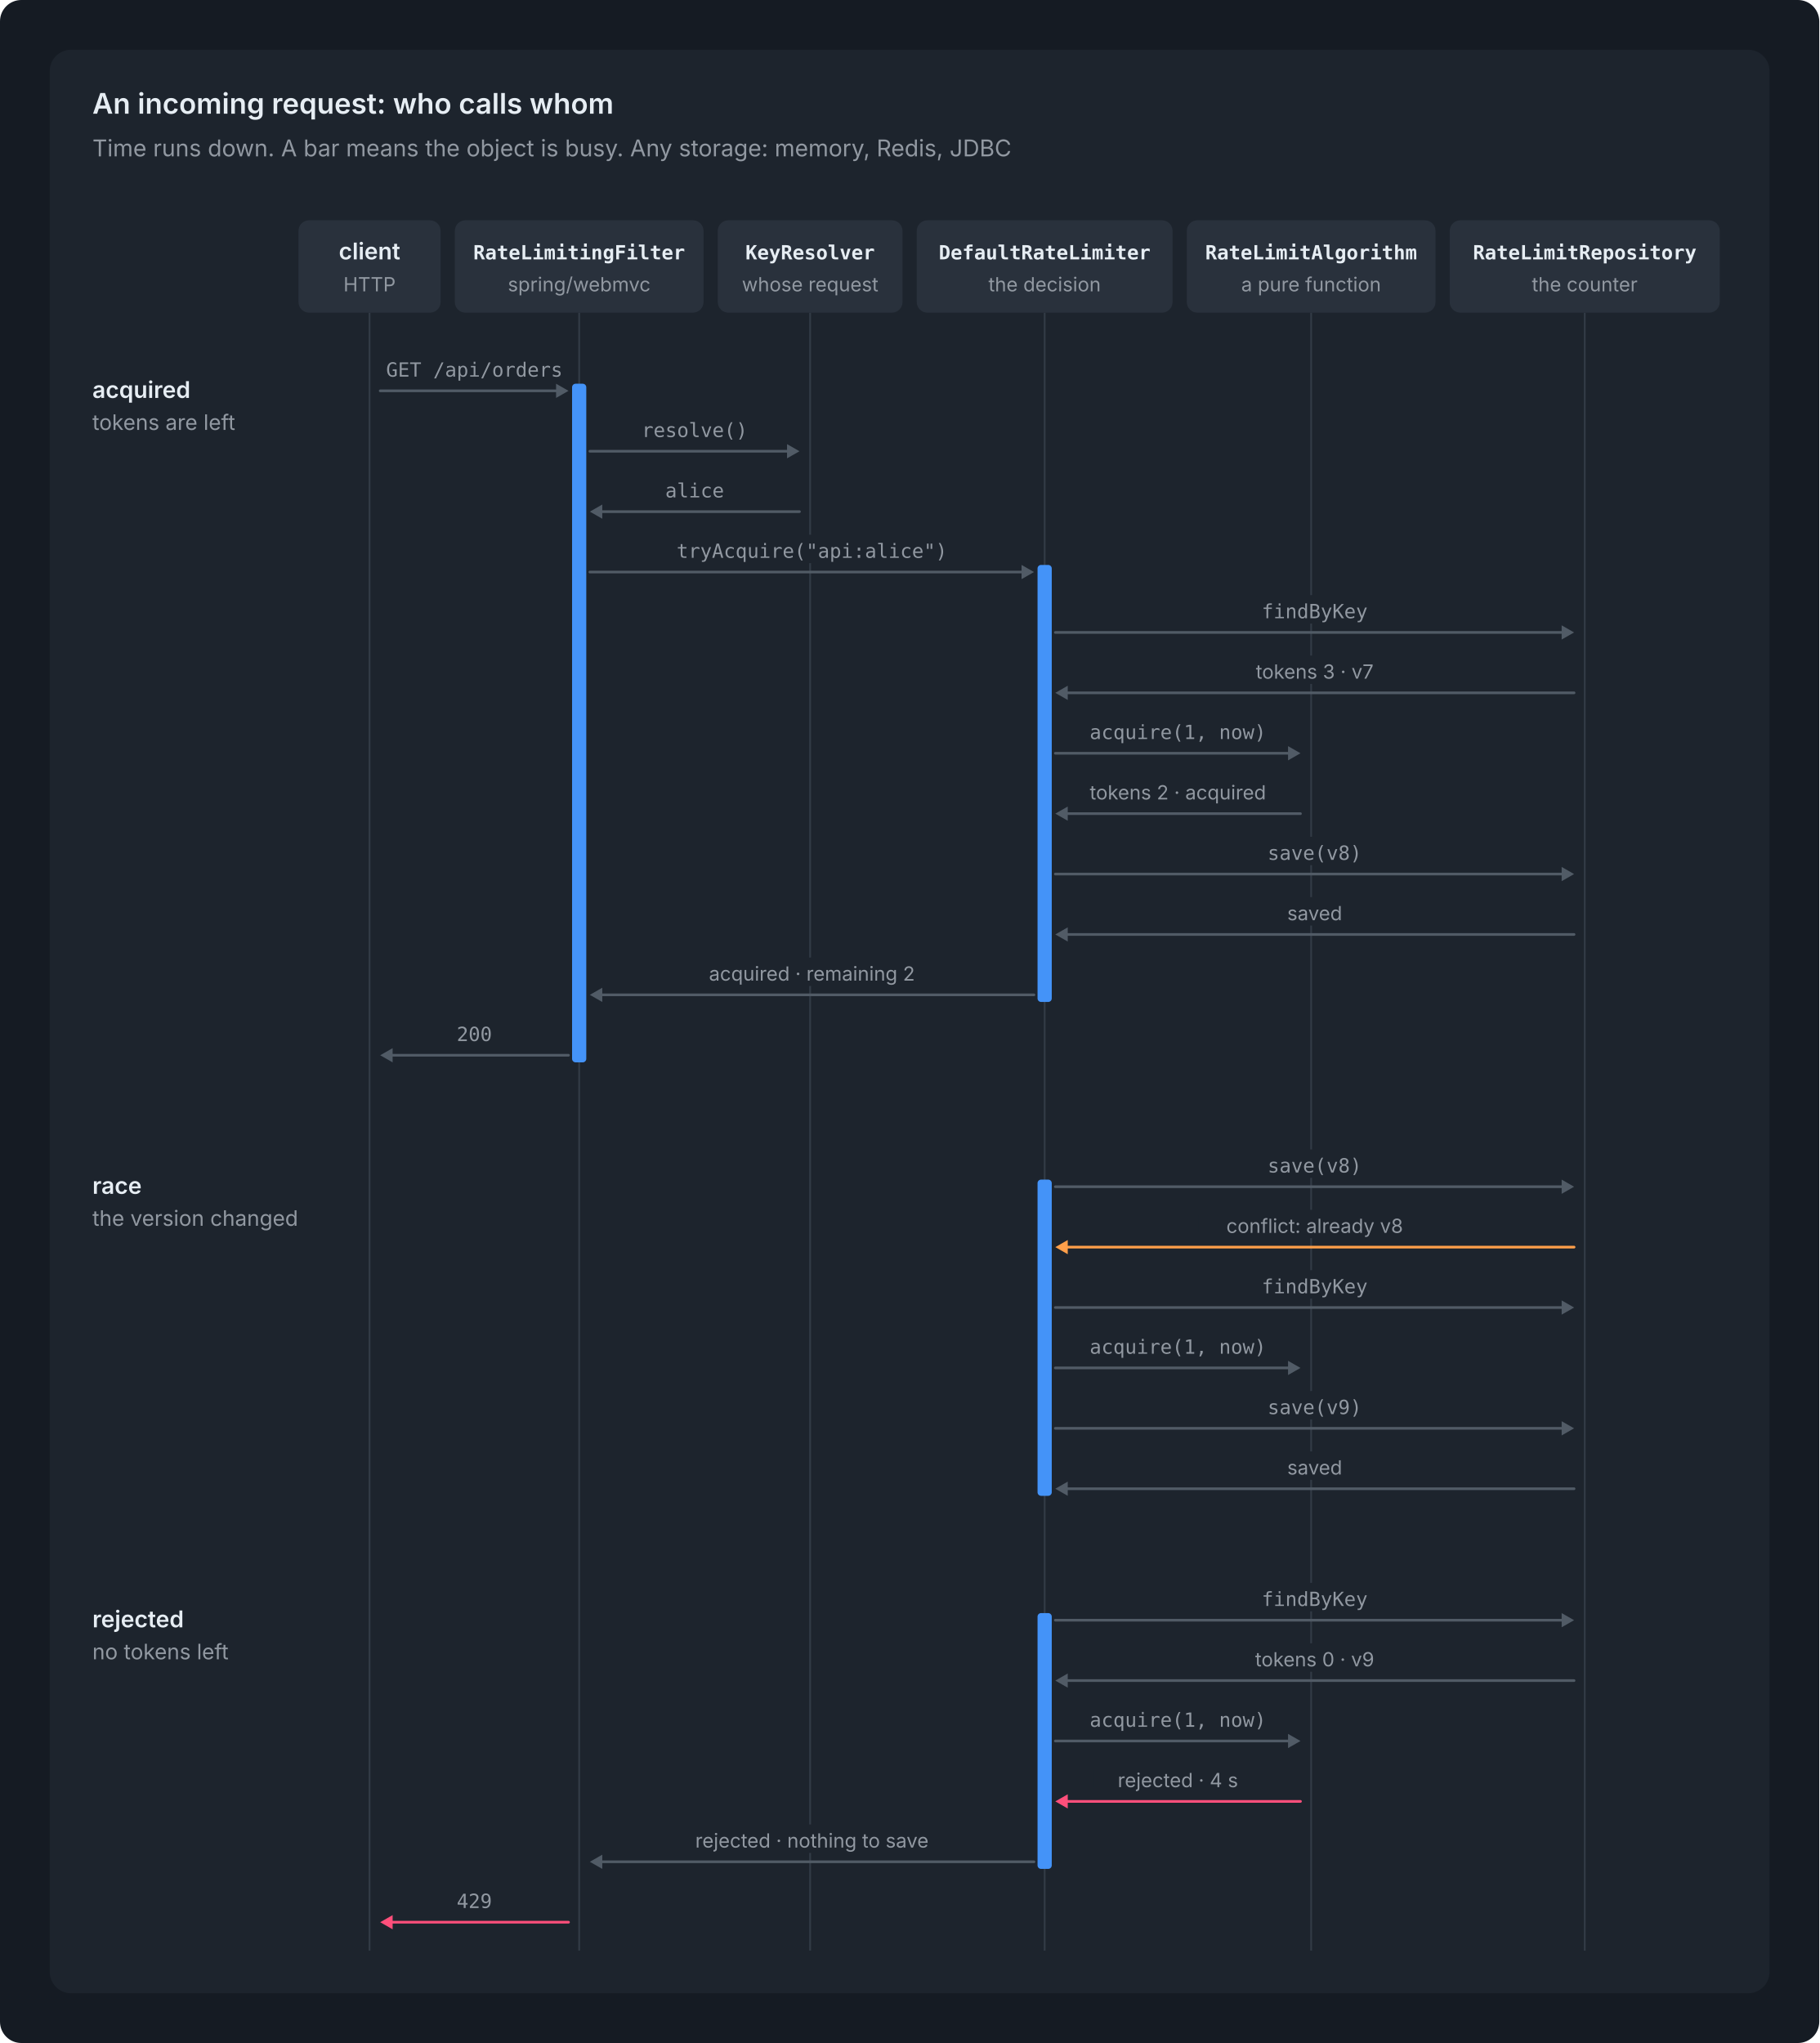
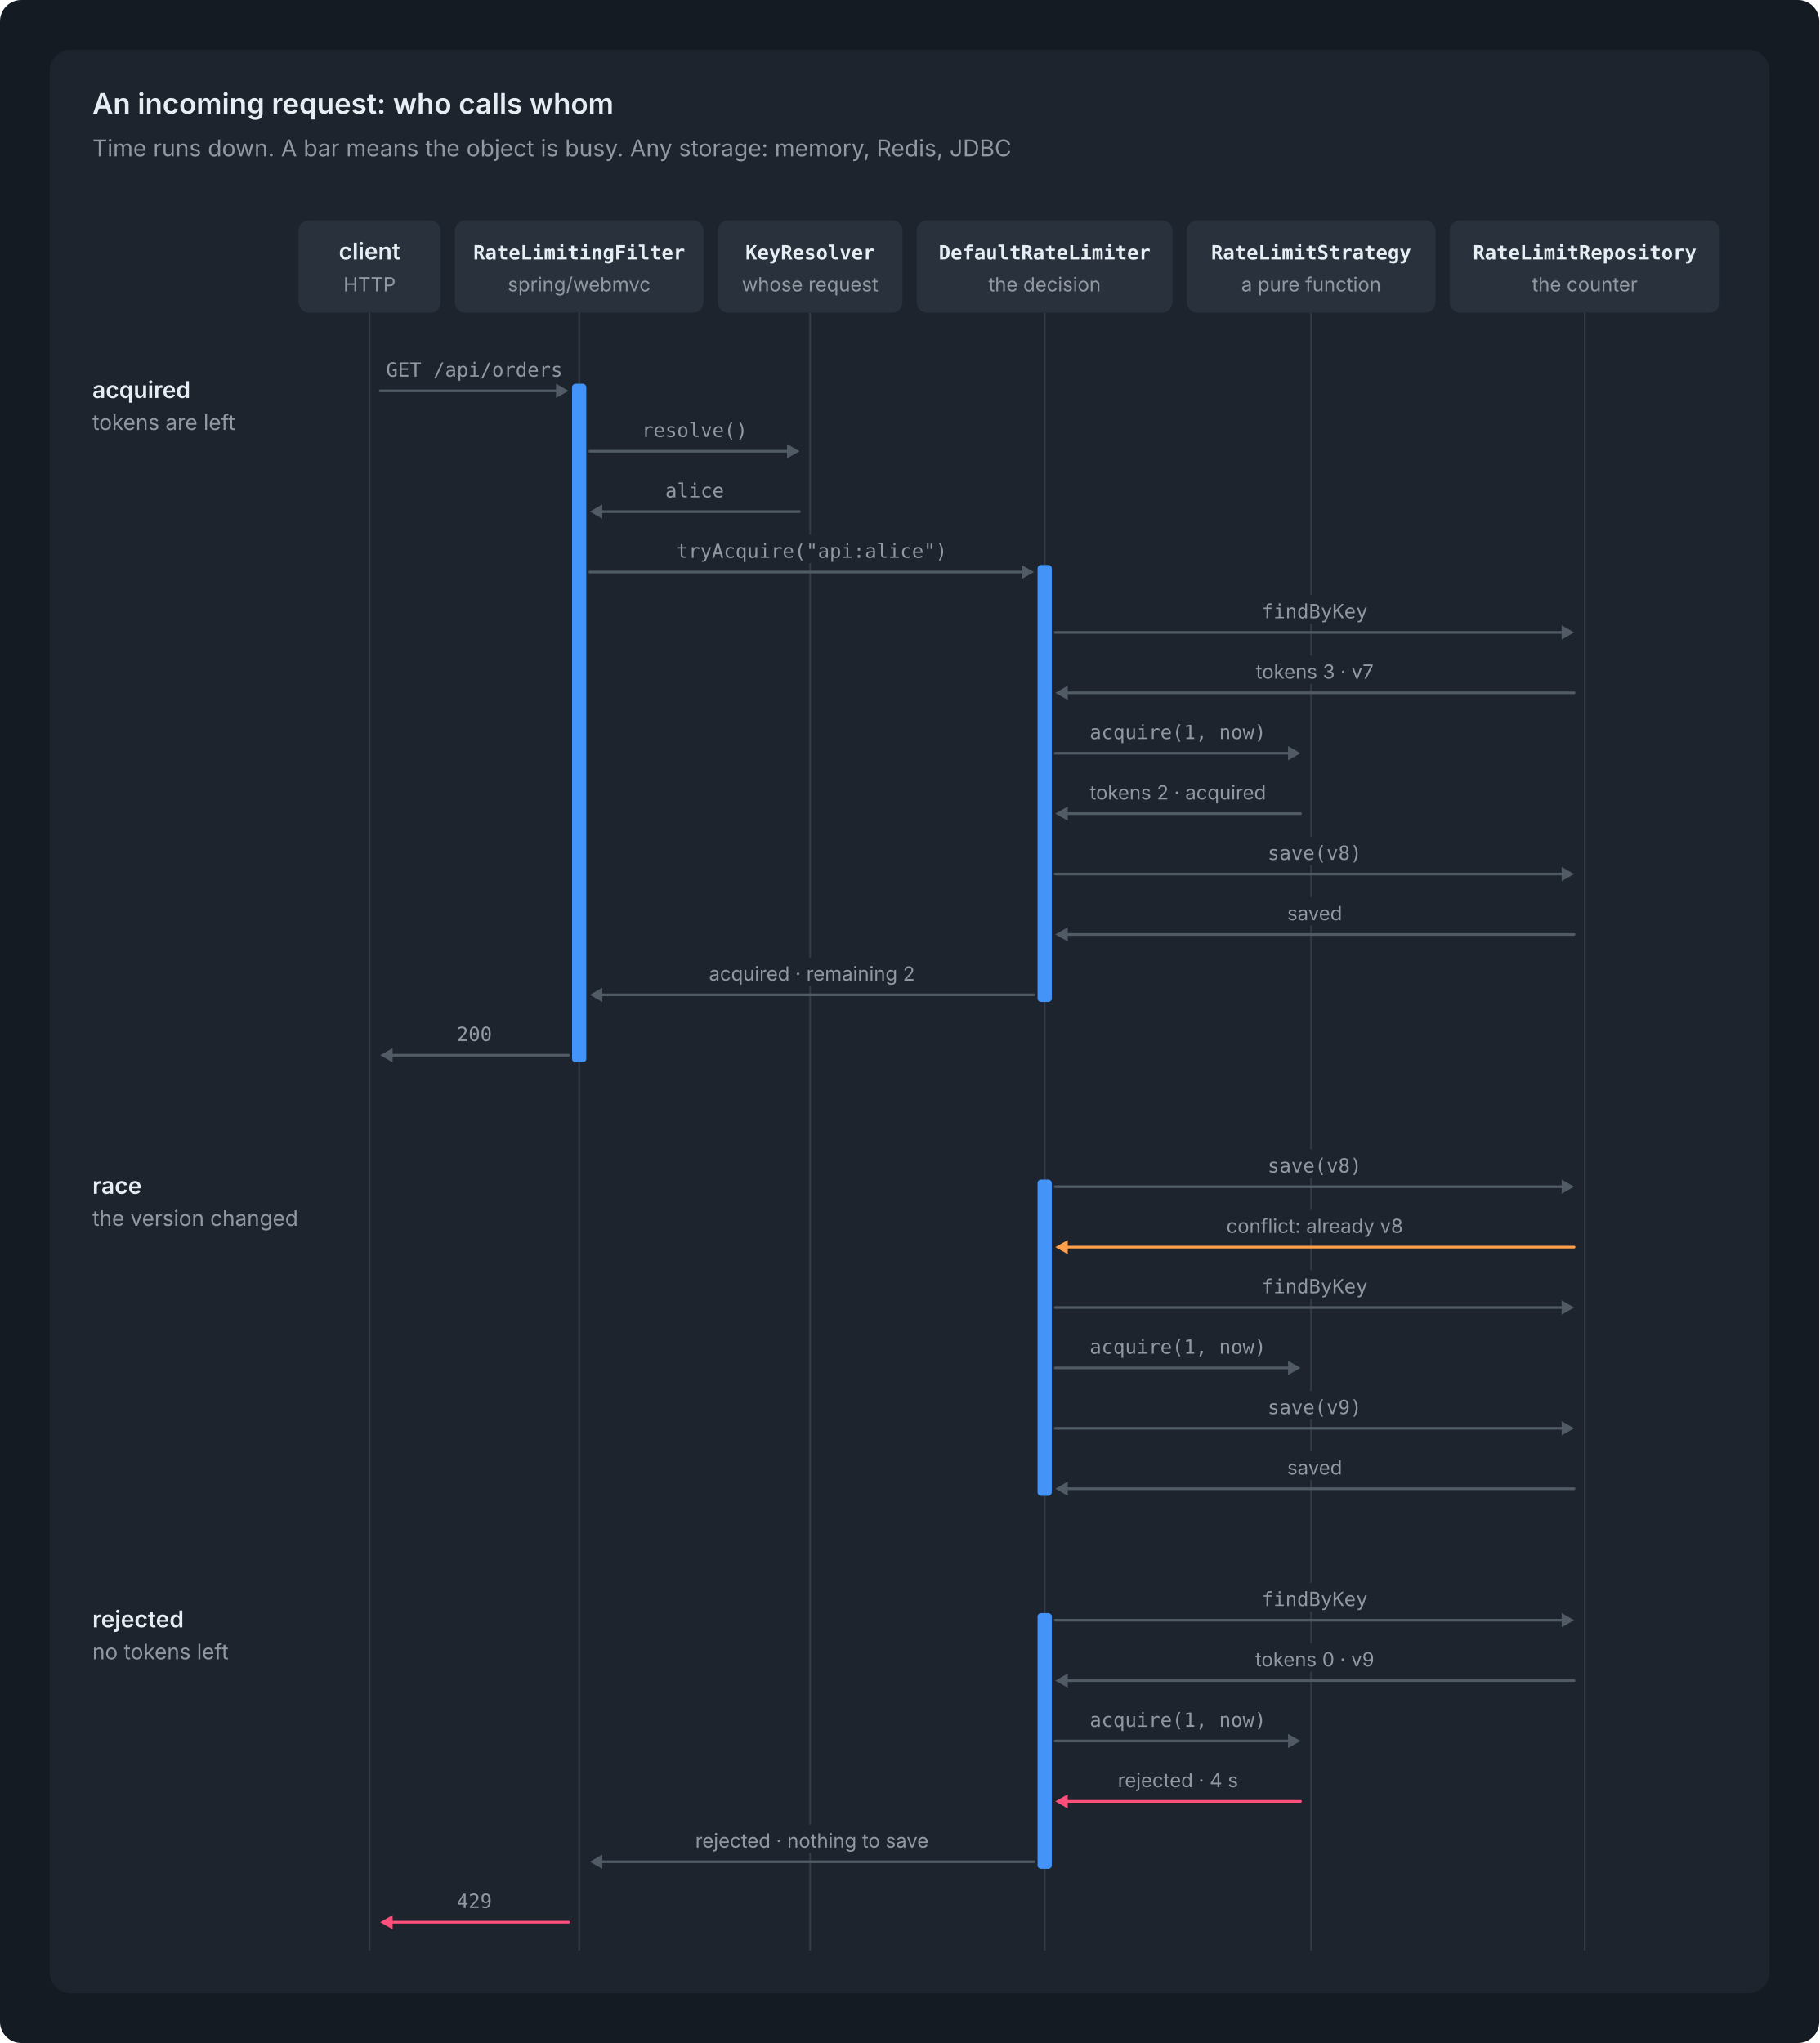
<svg xmlns="http://www.w3.org/2000/svg" viewBox="0 0 1024 1150" width="1024" height="1150" role="img">
  <rect width="1024" height="1150" rx="12" fill="#151B23" />
  <g transform="translate(12,12)">
    <rect x="16" y="16" width="968" height="1094" rx="12" fill="#1D242D" />
    <rect x="879.5" y="164" width="1" height="922" fill="#323B46" />
    <rect x="725.5" y="164" width="1" height="922" fill="#323B46" />
    <rect x="575.5" y="164" width="1" height="922" fill="#323B46" />
    <rect x="443.5" y="164" width="1" height="922" fill="#323B46" />
    <rect x="313.5" y="164" width="1" height="922" fill="#323B46" />
    <rect x="195.5" y="164" width="1" height="922" fill="#323B46" />
    <text x="40.0" y="52.0" font-family="-apple-system, BlinkMacSystemFont, 'Segoe UI', Inter, Helvetica, Arial, sans-serif" font-size="16" font-weight="600" fill="#E6EDF3" text-anchor="start">An incoming request: who calls whom</text>
    <text x="40.0" y="76.0" font-family="-apple-system, BlinkMacSystemFont, 'Segoe UI', Inter, Helvetica, Arial, sans-serif" font-size="13" font-weight="400" fill="#9198A1" text-anchor="start">Time runs down. A bar means the object is busy. Any storage: memory, Redis, JDBC</text>
    <rect x="156.0" y="112.0" width="80.0" height="52.0" rx="6" fill="#29313C" />
    <text x="196.0" y="134.0" font-family="-apple-system, BlinkMacSystemFont, 'Segoe UI', Inter, Helvetica, Arial, sans-serif" font-size="13" font-weight="600" fill="#E6EDF3" text-anchor="middle">client</text>
    <text x="196.0" y="152.0" font-family="-apple-system, BlinkMacSystemFont, 'Segoe UI', Inter, Helvetica, Arial, sans-serif" font-size="11" font-weight="400" fill="#9198A1" text-anchor="middle">HTTP</text>
    <rect x="244.0" y="112.0" width="140.0" height="52.0" rx="6" fill="#29313C" />
    <text x="314.0" y="134.0" font-family="ui-monospace, SFMono-Regular, 'SF Mono', Menlo, Consolas, monospace" font-size="11" font-weight="600" fill="#E6EDF3" text-anchor="middle">RateLimitingFilter</text>
    <text x="314.0" y="152.0" font-family="-apple-system, BlinkMacSystemFont, 'Segoe UI', Inter, Helvetica, Arial, sans-serif" font-size="11" font-weight="400" fill="#9198A1" text-anchor="middle">spring/webmvc</text>
    <rect x="392.0" y="112.0" width="104.0" height="52.0" rx="6" fill="#29313C" />
    <text x="444.0" y="134.0" font-family="ui-monospace, SFMono-Regular, 'SF Mono', Menlo, Consolas, monospace" font-size="11" font-weight="600" fill="#E6EDF3" text-anchor="middle">KeyResolver</text>
    <text x="444.0" y="152.0" font-family="-apple-system, BlinkMacSystemFont, 'Segoe UI', Inter, Helvetica, Arial, sans-serif" font-size="11" font-weight="400" fill="#9198A1" text-anchor="middle">whose request</text>
    <rect x="504.0" y="112.0" width="144.0" height="52.0" rx="6" fill="#29313C" />
    <text x="576.0" y="134.0" font-family="ui-monospace, SFMono-Regular, 'SF Mono', Menlo, Consolas, monospace" font-size="11" font-weight="600" fill="#E6EDF3" text-anchor="middle">DefaultRateLimiter</text>
    <text x="576.0" y="152.0" font-family="-apple-system, BlinkMacSystemFont, 'Segoe UI', Inter, Helvetica, Arial, sans-serif" font-size="11" font-weight="400" fill="#9198A1" text-anchor="middle">the decision</text>
    <rect x="656.0" y="112.0" width="140.0" height="52.0" rx="6" fill="#29313C" />
-     <text x="726.0" y="134.0" font-family="ui-monospace, SFMono-Regular, 'SF Mono', Menlo, Consolas, monospace" font-size="11" font-weight="600" fill="#E6EDF3" text-anchor="middle">RateLimitAlgorithm</text>
+     <text x="726.0" y="134.0" font-family="ui-monospace, SFMono-Regular, 'SF Mono', Menlo, Consolas, monospace" font-size="11" font-weight="600" fill="#E6EDF3" text-anchor="middle">RateLimitStrategy</text>
    <text x="726.0" y="152.0" font-family="-apple-system, BlinkMacSystemFont, 'Segoe UI', Inter, Helvetica, Arial, sans-serif" font-size="11" font-weight="400" fill="#9198A1" text-anchor="middle">a pure function</text>
    <rect x="804.0" y="112.0" width="152.0" height="52.0" rx="6" fill="#29313C" />
    <text x="880.0" y="134.0" font-family="ui-monospace, SFMono-Regular, 'SF Mono', Menlo, Consolas, monospace" font-size="11" font-weight="600" fill="#E6EDF3" text-anchor="middle">RateLimitRepository</text>
    <text x="880.0" y="152.0" font-family="-apple-system, BlinkMacSystemFont, 'Segoe UI', Inter, Helvetica, Arial, sans-serif" font-size="11" font-weight="400" fill="#9198A1" text-anchor="middle">the counter</text>
    <text x="40.0" y="212.0" font-family="-apple-system, BlinkMacSystemFont, 'Segoe UI', Inter, Helvetica, Arial, sans-serif" font-size="13" font-weight="600" fill="#E6EDF3" text-anchor="start">acquired</text>
    <text x="40.0" y="230.0" font-family="-apple-system, BlinkMacSystemFont, 'Segoe UI', Inter, Helvetica, Arial, sans-serif" font-size="12" font-weight="400" fill="#9198A1" text-anchor="start">tokens are left</text>
    <rect x="310.0" y="204.0" width="8.0" height="382.0" rx="2" fill="#4493F8" />
    <rect x="572.0" y="306.0" width="8.0" height="246.0" rx="2" fill="#4493F8" />
    <path d="M202.0,208 L302.0,208" stroke="#515B66" stroke-width="1.5" fill="none" stroke-linecap="round" stroke-linejoin="round" />
    <path d="M308.0,208 L301.0,204 L301.0,212 Z" fill="#515B66" />
    <rect x="201.5" y="187.0" width="107.0" height="16.0" rx="3" fill="#1D242D" />
    <text x="255.0" y="200.0" font-family="ui-monospace, SFMono-Regular, 'SF Mono', Menlo, Consolas, monospace" font-size="11" font-weight="400" fill="#9198A1" text-anchor="middle">GET /api/orders</text>
    <path d="M320.0,242 L432.0,242" stroke="#515B66" stroke-width="1.5" fill="none" stroke-linecap="round" stroke-linejoin="round" />
    <path d="M438.0,242 L431.0,238 L431.0,246 Z" fill="#515B66" />
    <rect x="345.3" y="221.0" width="67.4" height="16.0" rx="3" fill="#1D242D" />
    <text x="379.0" y="234.0" font-family="ui-monospace, SFMono-Regular, 'SF Mono', Menlo, Consolas, monospace" font-size="11" font-weight="400" fill="#9198A1" text-anchor="middle">resolve()</text>
    <path d="M438.0,276 L326.0,276" stroke="#515B66" stroke-width="1.5" fill="none" stroke-linecap="round" stroke-linejoin="round" />
    <path d="M320.0,276 L327.0,272 L327.0,280 Z" fill="#515B66" />
    <rect x="358.5" y="255.0" width="41.0" height="16.0" rx="3" fill="#1D242D" />
    <text x="379.0" y="268.0" font-family="ui-monospace, SFMono-Regular, 'SF Mono', Menlo, Consolas, monospace" font-size="11" font-weight="400" fill="#9198A1" text-anchor="middle">alice</text>
    <path d="M320.0,310 L564.0,310" stroke="#515B66" stroke-width="1.5" fill="none" stroke-linecap="round" stroke-linejoin="round" />
    <path d="M570.0,310 L563.0,306 L563.0,314 Z" fill="#515B66" />
    <rect x="365.1" y="289.0" width="159.8" height="16.0" rx="3" fill="#1D242D" />
    <text x="445.0" y="302.0" font-family="ui-monospace, SFMono-Regular, 'SF Mono', Menlo, Consolas, monospace" font-size="11" font-weight="400" fill="#9198A1" text-anchor="middle">tryAcquire("api:alice")</text>
    <path d="M582.0,344 L868.0,344" stroke="#515B66" stroke-width="1.5" fill="none" stroke-linecap="round" stroke-linejoin="round" />
    <path d="M874.0,344 L867.0,340 L867.0,348 Z" fill="#515B66" />
    <rect x="694.3" y="323.0" width="67.4" height="16.0" rx="3" fill="#1D242D" />
    <text x="728.0" y="336.0" font-family="ui-monospace, SFMono-Regular, 'SF Mono', Menlo, Consolas, monospace" font-size="11" font-weight="400" fill="#9198A1" text-anchor="middle">findByKey</text>
    <path d="M874.0,378 L588.0,378" stroke="#515B66" stroke-width="1.5" fill="none" stroke-linecap="round" stroke-linejoin="round" />
    <path d="M582.0,378 L589.0,374 L589.0,382 Z" fill="#515B66" />
    <rect x="684.0" y="357.0" width="88.1" height="16.0" rx="3" fill="#1D242D" />
    <text x="728.0" y="370.0" font-family="-apple-system, BlinkMacSystemFont, 'Segoe UI', Inter, Helvetica, Arial, sans-serif" font-size="11" font-weight="400" fill="#9198A1" text-anchor="middle">tokens 3 · v7</text>
    <path d="M582.0,412 L714.0,412" stroke="#515B66" stroke-width="1.5" fill="none" stroke-linecap="round" stroke-linejoin="round" />
    <path d="M720.0,412 L713.0,408 L713.0,416 Z" fill="#515B66" />
    <rect x="597.5" y="391.0" width="107.0" height="16.0" rx="3" fill="#1D242D" />
    <text x="651.0" y="404.0" font-family="ui-monospace, SFMono-Regular, 'SF Mono', Menlo, Consolas, monospace" font-size="11" font-weight="400" fill="#9198A1" text-anchor="middle">acquire(1, now)</text>
    <path d="M720.0,446 L588.0,446" stroke="#515B66" stroke-width="1.5" fill="none" stroke-linecap="round" stroke-linejoin="round" />
    <path d="M582.0,446 L589.0,442 L589.0,450 Z" fill="#515B66" />
    <rect x="588.5" y="425.0" width="125.0" height="16.0" rx="3" fill="#1D242D" />
    <text x="651.0" y="438.0" font-family="-apple-system, BlinkMacSystemFont, 'Segoe UI', Inter, Helvetica, Arial, sans-serif" font-size="11" font-weight="400" fill="#9198A1" text-anchor="middle">tokens 2 · acquired</text>
    <path d="M582.0,480 L868.0,480" stroke="#515B66" stroke-width="1.5" fill="none" stroke-linecap="round" stroke-linejoin="round" />
    <path d="M874.0,480 L867.0,476 L867.0,484 Z" fill="#515B66" />
    <rect x="697.6" y="459.0" width="60.8" height="16.0" rx="3" fill="#1D242D" />
    <text x="728.0" y="472.0" font-family="ui-monospace, SFMono-Regular, 'SF Mono', Menlo, Consolas, monospace" font-size="11" font-weight="400" fill="#9198A1" text-anchor="middle">save(v8)</text>
    <path d="M874.0,514 L588.0,514" stroke="#515B66" stroke-width="1.5" fill="none" stroke-linecap="round" stroke-linejoin="round" />
    <path d="M582.0,514 L589.0,510 L589.0,518 Z" fill="#515B66" />
    <rect x="708.6" y="493.0" width="38.8" height="16.0" rx="3" fill="#1D242D" />
    <text x="728.0" y="506.0" font-family="-apple-system, BlinkMacSystemFont, 'Segoe UI', Inter, Helvetica, Arial, sans-serif" font-size="11" font-weight="400" fill="#9198A1" text-anchor="middle">saved</text>
    <path d="M570.0,548 L326.0,548" stroke="#515B66" stroke-width="1.5" fill="none" stroke-linecap="round" stroke-linejoin="round" />
    <path d="M320.0,548 L327.0,544 L327.0,552 Z" fill="#515B66" />
    <rect x="373.2" y="527.0" width="143.5" height="16.0" rx="3" fill="#1D242D" />
    <text x="445.0" y="540.0" font-family="-apple-system, BlinkMacSystemFont, 'Segoe UI', Inter, Helvetica, Arial, sans-serif" font-size="11" font-weight="400" fill="#9198A1" text-anchor="middle">acquired · remaining 2</text>
    <path d="M308.0,582 L208.0,582" stroke="#515B66" stroke-width="1.5" fill="none" stroke-linecap="round" stroke-linejoin="round" />
    <path d="M202.0,582 L209.0,578 L209.0,586 Z" fill="#515B66" />
    <rect x="241.1" y="561.0" width="27.8" height="16.0" rx="3" fill="#1D242D" />
    <text x="255.0" y="574.0" font-family="ui-monospace, SFMono-Regular, 'SF Mono', Menlo, Consolas, monospace" font-size="11" font-weight="400" fill="#9198A1" text-anchor="middle">200</text>
    <text x="40.0" y="660.0" font-family="-apple-system, BlinkMacSystemFont, 'Segoe UI', Inter, Helvetica, Arial, sans-serif" font-size="13" font-weight="600" fill="#E6EDF3" text-anchor="start">race</text>
    <text x="40.0" y="678.0" font-family="-apple-system, BlinkMacSystemFont, 'Segoe UI', Inter, Helvetica, Arial, sans-serif" font-size="12" font-weight="400" fill="#9198A1" text-anchor="start">the version changed</text>
    <rect x="572.0" y="652.0" width="8.0" height="178.0" rx="2" fill="#4493F8" />
    <path d="M582.0,656 L868.0,656" stroke="#515B66" stroke-width="1.5" fill="none" stroke-linecap="round" stroke-linejoin="round" />
    <path d="M874.0,656 L867.0,652 L867.0,660 Z" fill="#515B66" />
    <rect x="697.6" y="635.0" width="60.8" height="16.0" rx="3" fill="#1D242D" />
    <text x="728.0" y="648.0" font-family="ui-monospace, SFMono-Regular, 'SF Mono', Menlo, Consolas, monospace" font-size="11" font-weight="400" fill="#9198A1" text-anchor="middle">save(v8)</text>
    <path d="M874.0,690 L588.0,690" stroke="#FF9F4A" stroke-width="1.5" fill="none" stroke-linecap="round" stroke-linejoin="round" />
    <path d="M582.0,690 L589.0,686 L589.0,694 Z" fill="#FF9F4A" />
    <rect x="662.4" y="669.0" width="131.2" height="16.0" rx="3" fill="#1D242D" />
    <text x="728.0" y="682.0" font-family="-apple-system, BlinkMacSystemFont, 'Segoe UI', Inter, Helvetica, Arial, sans-serif" font-size="11" font-weight="400" fill="#9198A1" text-anchor="middle">conflict: already v8</text>
    <path d="M582.0,724 L868.0,724" stroke="#515B66" stroke-width="1.5" fill="none" stroke-linecap="round" stroke-linejoin="round" />
    <path d="M874.0,724 L867.0,720 L867.0,728 Z" fill="#515B66" />
    <rect x="694.3" y="703.0" width="67.4" height="16.0" rx="3" fill="#1D242D" />
    <text x="728.0" y="716.0" font-family="ui-monospace, SFMono-Regular, 'SF Mono', Menlo, Consolas, monospace" font-size="11" font-weight="400" fill="#9198A1" text-anchor="middle">findByKey</text>
    <path d="M582.0,758 L714.0,758" stroke="#515B66" stroke-width="1.5" fill="none" stroke-linecap="round" stroke-linejoin="round" />
    <path d="M720.0,758 L713.0,754 L713.0,762 Z" fill="#515B66" />
    <rect x="597.5" y="737.0" width="107.0" height="16.0" rx="3" fill="#1D242D" />
    <text x="651.0" y="750.0" font-family="ui-monospace, SFMono-Regular, 'SF Mono', Menlo, Consolas, monospace" font-size="11" font-weight="400" fill="#9198A1" text-anchor="middle">acquire(1, now)</text>
    <path d="M582.0,792 L868.0,792" stroke="#515B66" stroke-width="1.5" fill="none" stroke-linecap="round" stroke-linejoin="round" />
    <path d="M874.0,792 L867.0,788 L867.0,796 Z" fill="#515B66" />
    <rect x="697.6" y="771.0" width="60.8" height="16.0" rx="3" fill="#1D242D" />
    <text x="728.0" y="784.0" font-family="ui-monospace, SFMono-Regular, 'SF Mono', Menlo, Consolas, monospace" font-size="11" font-weight="400" fill="#9198A1" text-anchor="middle">save(v9)</text>
    <path d="M874.0,826 L588.0,826" stroke="#515B66" stroke-width="1.5" fill="none" stroke-linecap="round" stroke-linejoin="round" />
    <path d="M582.0,826 L589.0,822 L589.0,830 Z" fill="#515B66" />
    <rect x="708.6" y="805.0" width="38.8" height="16.0" rx="3" fill="#1D242D" />
    <text x="728.0" y="818.0" font-family="-apple-system, BlinkMacSystemFont, 'Segoe UI', Inter, Helvetica, Arial, sans-serif" font-size="11" font-weight="400" fill="#9198A1" text-anchor="middle">saved</text>
    <text x="40.0" y="904.0" font-family="-apple-system, BlinkMacSystemFont, 'Segoe UI', Inter, Helvetica, Arial, sans-serif" font-size="13" font-weight="600" fill="#E6EDF3" text-anchor="start">rejected</text>
    <text x="40.0" y="922.0" font-family="-apple-system, BlinkMacSystemFont, 'Segoe UI', Inter, Helvetica, Arial, sans-serif" font-size="12" font-weight="400" fill="#9198A1" text-anchor="start">no tokens left</text>
    <rect x="572.0" y="896.0" width="8.0" height="144.0" rx="2" fill="#4493F8" />
    <path d="M582.0,900 L868.0,900" stroke="#515B66" stroke-width="1.5" fill="none" stroke-linecap="round" stroke-linejoin="round" />
    <path d="M874.0,900 L867.0,896 L867.0,904 Z" fill="#515B66" />
    <rect x="694.3" y="879.0" width="67.4" height="16.0" rx="3" fill="#1D242D" />
    <text x="728.0" y="892.0" font-family="ui-monospace, SFMono-Regular, 'SF Mono', Menlo, Consolas, monospace" font-size="11" font-weight="400" fill="#9198A1" text-anchor="middle">findByKey</text>
    <path d="M874.0,934 L588.0,934" stroke="#515B66" stroke-width="1.5" fill="none" stroke-linecap="round" stroke-linejoin="round" />
    <path d="M582.0,934 L589.0,930 L589.0,938 Z" fill="#515B66" />
    <rect x="684.0" y="913.0" width="88.1" height="16.0" rx="3" fill="#1D242D" />
    <text x="728.0" y="926.0" font-family="-apple-system, BlinkMacSystemFont, 'Segoe UI', Inter, Helvetica, Arial, sans-serif" font-size="11" font-weight="400" fill="#9198A1" text-anchor="middle">tokens 0 · v9</text>
    <path d="M582.0,968 L714.0,968" stroke="#515B66" stroke-width="1.5" fill="none" stroke-linecap="round" stroke-linejoin="round" />
    <path d="M720.0,968 L713.0,964 L713.0,972 Z" fill="#515B66" />
    <rect x="597.5" y="947.0" width="107.0" height="16.0" rx="3" fill="#1D242D" />
    <text x="651.0" y="960.0" font-family="ui-monospace, SFMono-Regular, 'SF Mono', Menlo, Consolas, monospace" font-size="11" font-weight="400" fill="#9198A1" text-anchor="middle">acquire(1, now)</text>
    <path d="M720.0,1002 L588.0,1002" stroke="#FF4F7B" stroke-width="1.5" fill="none" stroke-linecap="round" stroke-linejoin="round" />
    <path d="M582.0,1002 L589.0,998 L589.0,1006 Z" fill="#FF4F7B" />
    <rect x="603.9" y="981.0" width="94.2" height="16.0" rx="3" fill="#1D242D" />
    <text x="651.0" y="994.0" font-family="-apple-system, BlinkMacSystemFont, 'Segoe UI', Inter, Helvetica, Arial, sans-serif" font-size="11" font-weight="400" fill="#9198A1" text-anchor="middle">rejected · 4 s</text>
    <path d="M570.0,1036 L326.0,1036" stroke="#515B66" stroke-width="1.5" fill="none" stroke-linecap="round" stroke-linejoin="round" />
    <path d="M320.0,1036 L327.0,1032 L327.0,1040 Z" fill="#515B66" />
    <rect x="360.9" y="1015.0" width="168.2" height="16.0" rx="3" fill="#1D242D" />
    <text x="445.0" y="1028.0" font-family="-apple-system, BlinkMacSystemFont, 'Segoe UI', Inter, Helvetica, Arial, sans-serif" font-size="11" font-weight="400" fill="#9198A1" text-anchor="middle">rejected · nothing to save</text>
    <path d="M308.0,1070 L208.0,1070" stroke="#FF4F7B" stroke-width="1.5" fill="none" stroke-linecap="round" stroke-linejoin="round" />
    <path d="M202.0,1070 L209.0,1066 L209.0,1074 Z" fill="#FF4F7B" />
    <rect x="241.1" y="1049.0" width="27.8" height="16.0" rx="3" fill="#1D242D" />
    <text x="255.0" y="1062.0" font-family="ui-monospace, SFMono-Regular, 'SF Mono', Menlo, Consolas, monospace" font-size="11" font-weight="400" fill="#9198A1" text-anchor="middle">429</text>
  </g>
</svg>
